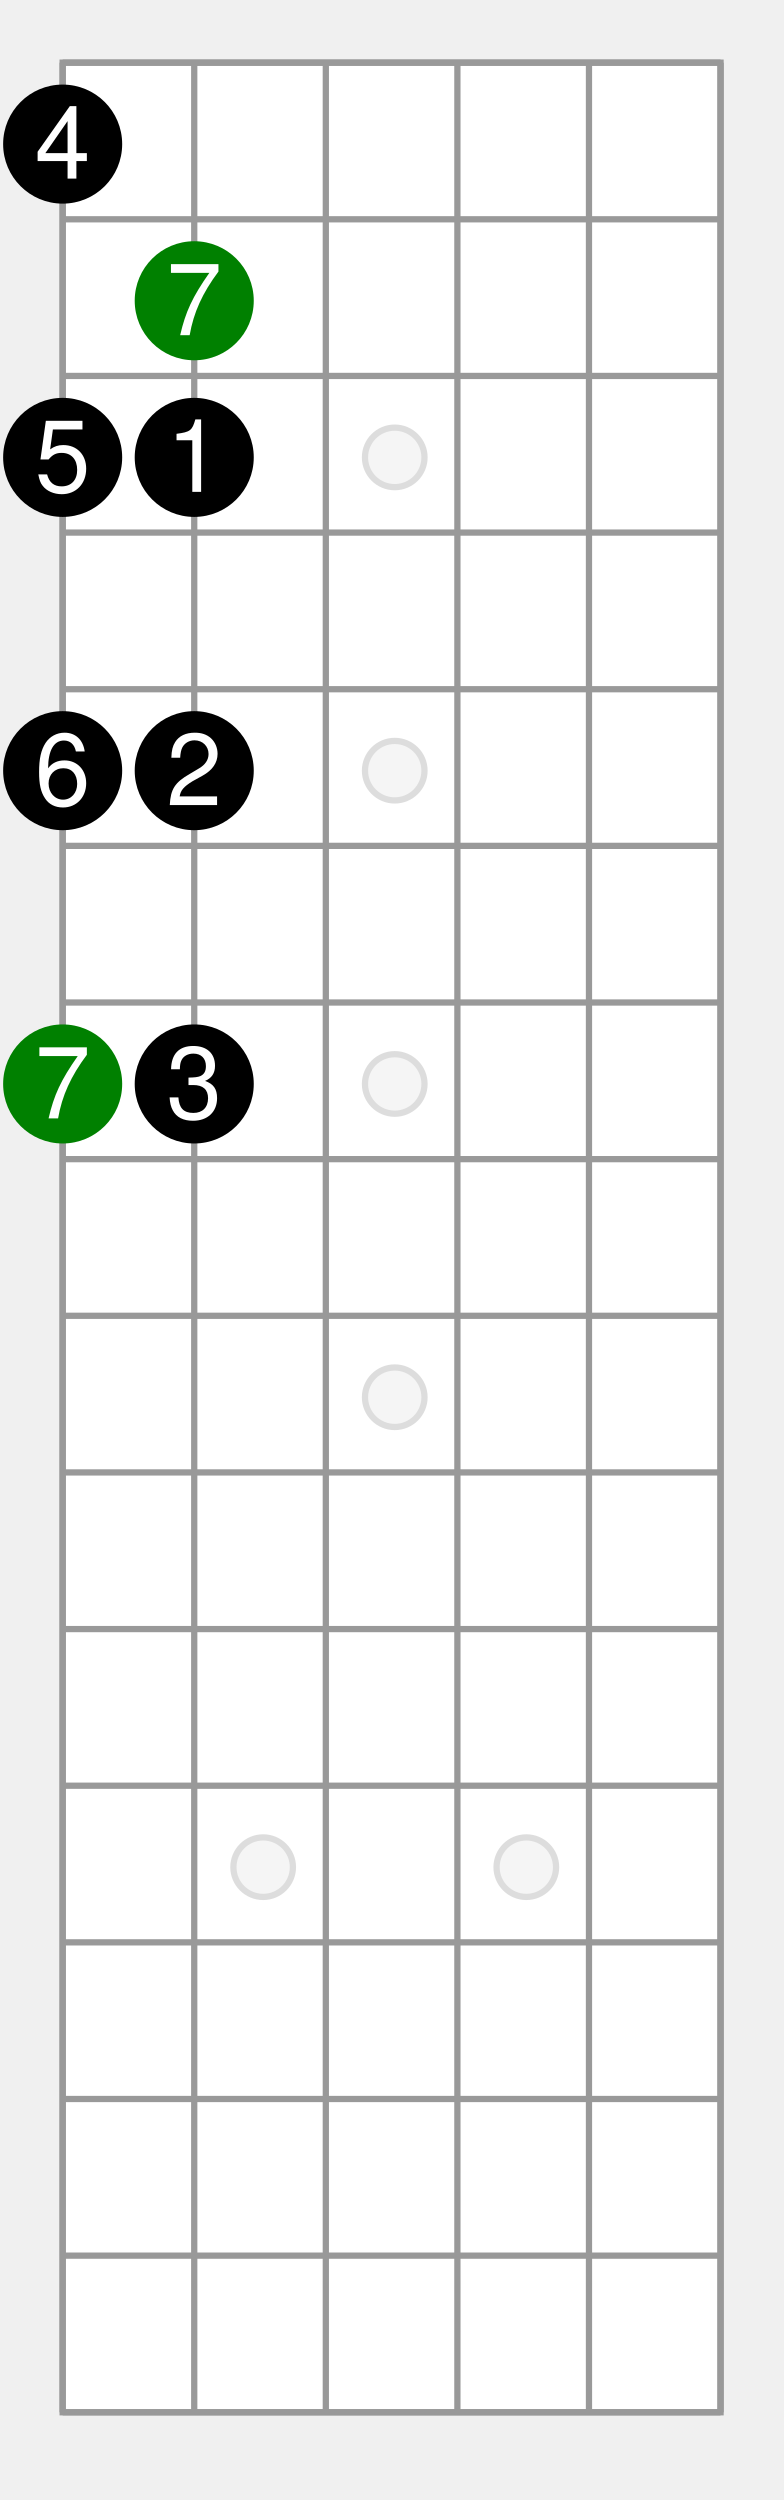
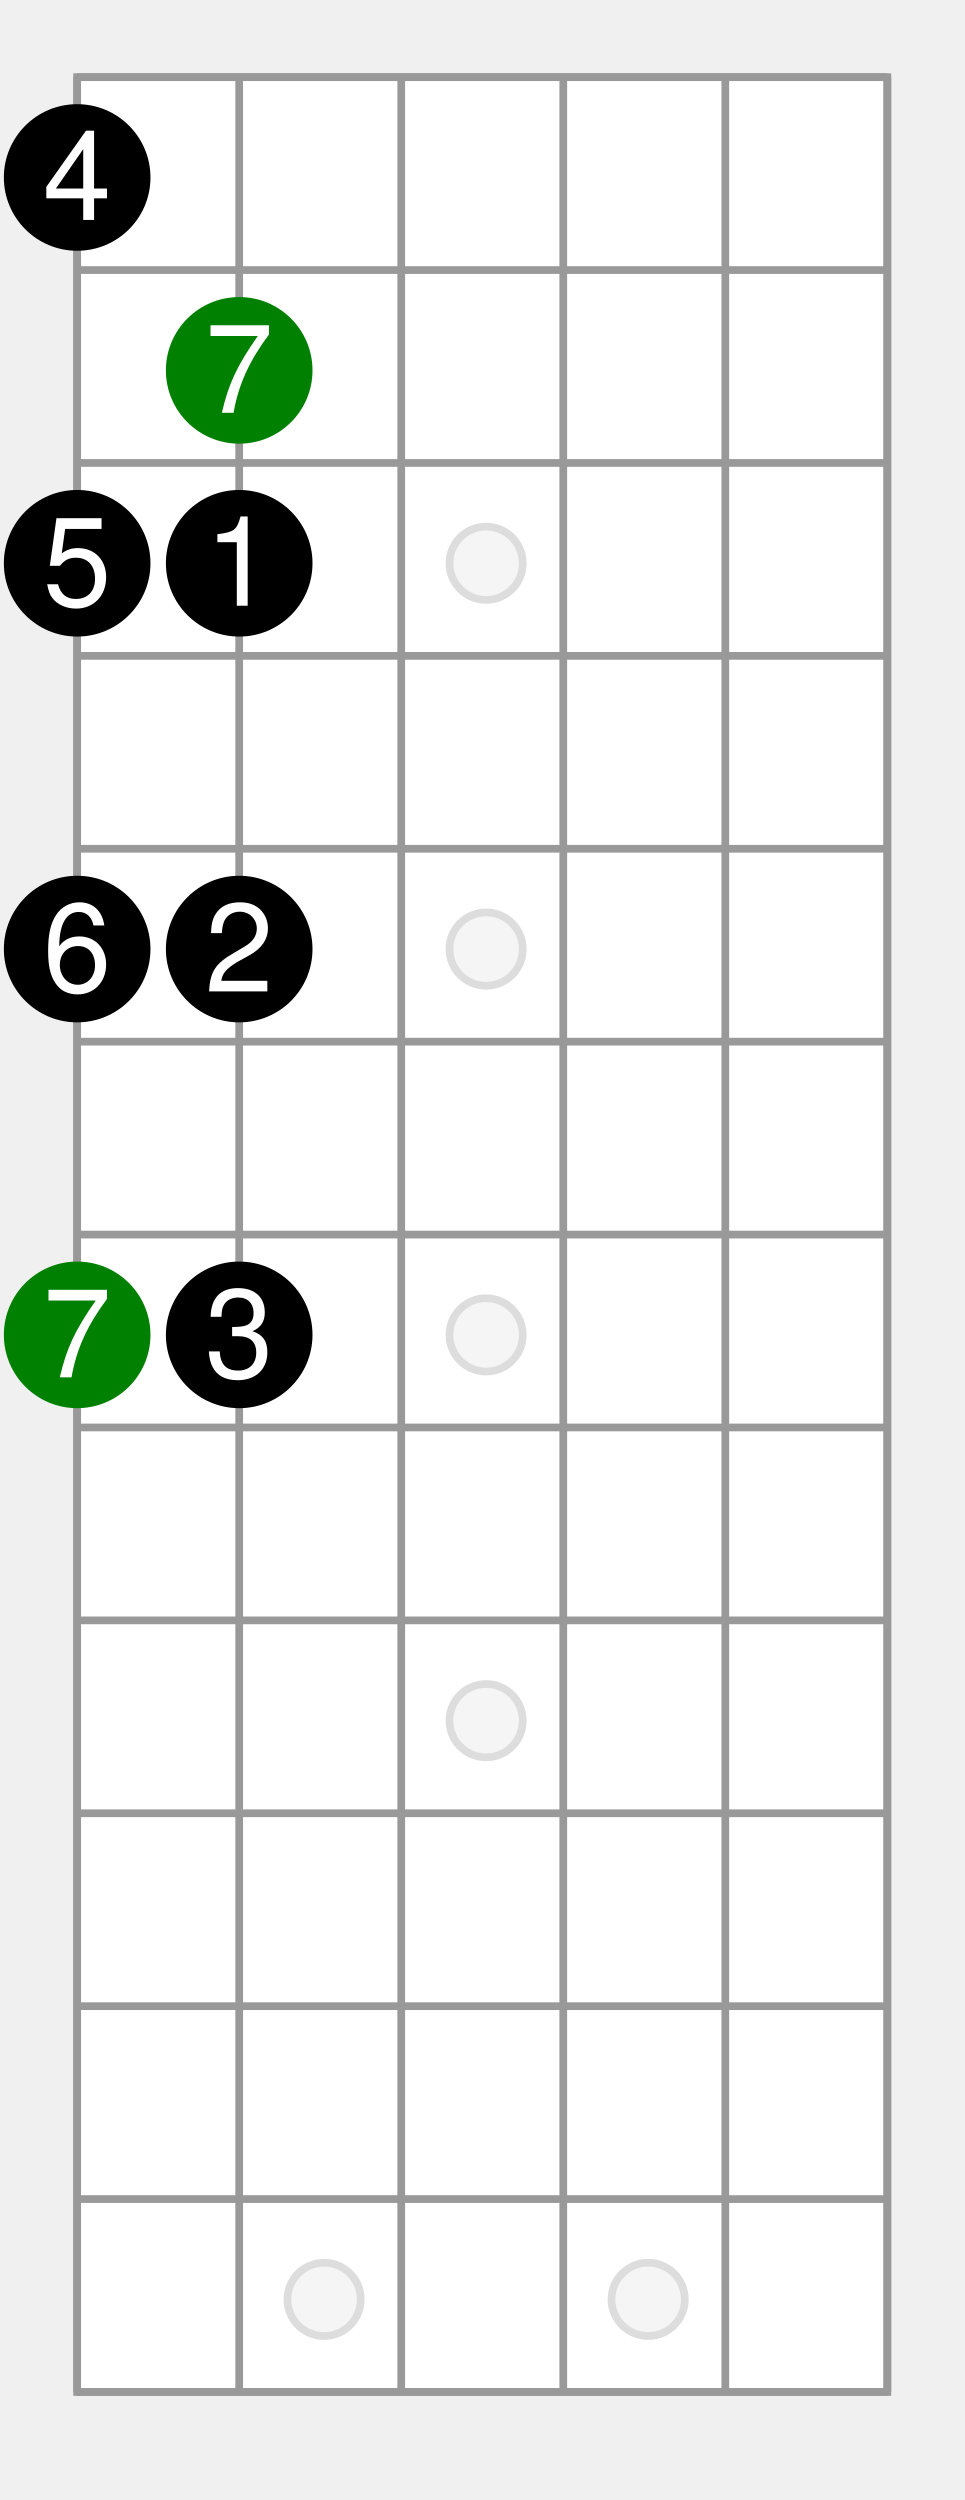
- <svg xmlns="http://www.w3.org/2000/svg" id="diagram-new" class="fbd-diagram" width="100%" viewBox="0 0 125 399" preserveAspectRatio="xMidYMid meet" font-size="16px" data-fbd="{&quot;numStrings&quot;:6,&quot;numFrets&quot;:15,&quot;inlays&quot;:[3,5,7,9,&quot;12:double&quot;],&quot;grid&quot;:[[null],[null,{&quot;dot&quot;:true,&quot;label&quot;:&quot;4&quot;}],[null,&quot;&quot;,{&quot;dot&quot;:true,&quot;class&quot;:&quot;fbd-note-root&quot;,&quot;label&quot;:&quot;7&quot;}],[null,{&quot;dot&quot;:true,&quot;label&quot;:&quot;5&quot;},{&quot;dot&quot;:true,&quot;label&quot;:&quot;1&quot;},null,null,null,null,null],[null,&quot;&quot;,null,null,null,null,null,null],[null,{&quot;dot&quot;:true,&quot;label&quot;:&quot;6&quot;},{&quot;dot&quot;:true,&quot;label&quot;:&quot;2&quot;},null,null,null,null,null],[null,&quot;&quot;,null,null,null,null,null,null],[null,{&quot;dot&quot;:true,&quot;class&quot;:&quot;fbd-note-root&quot;,&quot;label&quot;:&quot;7&quot;},{&quot;dot&quot;:true,&quot;label&quot;:&quot;3&quot;},null,null,null,null,null]]}">
+ <svg xmlns="http://www.w3.org/2000/svg" id="diagram-new" class="fbd-diagram" width="100%" viewBox="0 0 125 324" preserveAspectRatio="xMidYMid meet" font-size="16px" data-fbd="{&quot;numStrings&quot;:6,&quot;numFrets&quot;:12,&quot;inlays&quot;:[3,5,7,9,&quot;12:double&quot;],&quot;grid&quot;:[[null],[null,{&quot;dot&quot;:true,&quot;label&quot;:&quot;4&quot;}],[null,&quot;&quot;,{&quot;dot&quot;:true,&quot;class&quot;:&quot;fbd-note-root&quot;,&quot;label&quot;:&quot;7&quot;}],[null,{&quot;dot&quot;:true,&quot;label&quot;:&quot;5&quot;},{&quot;dot&quot;:true,&quot;label&quot;:&quot;1&quot;},null,null,null,null,null],[null,&quot;&quot;,null,null,null,null,null,null],[null,{&quot;dot&quot;:true,&quot;label&quot;:&quot;6&quot;},{&quot;dot&quot;:true,&quot;label&quot;:&quot;2&quot;},null,null,null,null,null],[null,&quot;&quot;,null,null,null,null,null,null],[null,{&quot;dot&quot;:true,&quot;class&quot;:&quot;fbd-note-root&quot;,&quot;label&quot;:&quot;7&quot;},{&quot;dot&quot;:true,&quot;label&quot;:&quot;3&quot;},null,null,null,null,null]]}">
  <style type="text/css">/*  */
 .fbd-grid { stroke: #999; } .fbd-grid-background { fill: #fff; } .fbd-diagram { font-family: "Helvetica Neue",Helvetica,Arial,sans-serif; font-weight: 500; } .fbd-inlays { fill: #f5f5f5; stroke: #ddd; } .fbd-positions text { fill: #333; text-anchor: middle; } .fbd-positions circle + text { fill: #fff; } .fbd-dots { fill: #000; stroke: none; } .fbd-note-footer { font-size: 75%; text-anchor: middle; fill: #000; } .fbd-note-root circle { fill: green; } .fbd-note-optional circle { fill: #fff; stroke: #999; stroke-dasharray: 5,2; } .fbd-note-optional circle + text { fill: #666; } .fbd-note-chromatic circle { fill: #fcc; } .fbd-note-chromatic circle + text { fill: #000; }
/*  */
</style>
  <g class="fbd-grid">
-     <rect class="fbd-grid-background" x="10" y="10" width="105" height="375" />
-     <path class="fbd-frets" d=" M10 10 h105 M10 35 h105 M10 60 h105 M10 85 h105 M10 110 h105 M10 135 h105 M10 160 h105 M10 185 h105 M10 210 h105 M10 235 h105 M10 260 h105 M10 285 h105 M10 310 h105 M10 335 h105 M10 360 h105 M10 385 h105" />
-     <path class="fbd-strings" d=" M10 10 v375 M31 10 v375 M52 10 v375 M73 10 v375 M94 10 v375 M115 10 v375" />
+     <rect class="fbd-grid-background" x="10" y="10" width="105" height="300" />
+     <path class="fbd-frets" d=" M10 10 h105 M10 35 h105 M10 60 h105 M10 85 h105 M10 110 h105 M10 135 h105 M10 160 h105 M10 185 h105 M10 210 h105 M10 235 h105 M10 260 h105 M10 285 h105 M10 310 h105" />
+     <path class="fbd-strings" d=" M10 10 v300 M31 10 v300 M52 10 v300 M73 10 v300 M94 10 v300 M115 10 v300" />
  </g>
  <g class="fbd-inlays">
    <circle cx="63" cy="73" r="4.75" />
    <circle cx="63" cy="123" r="4.75" />
    <circle cx="63" cy="173" r="4.75" />
    <circle cx="63" cy="223" r="4.75" />
    <circle cx="42" cy="298" r="4.75" />
    <circle cx="84" cy="298" r="4.75" />
  </g>
  <g class="fbd-positions">
    <g class="fbd-pos-1-1">
      <circle cx="10" cy="23" r="9.5" />
      <text x="10" y="28.5">4</text>
    </g>
    <g class="fbd-pos-2-2 fbd-note-root">
      <circle cx="31" cy="48" r="9.5" />
      <text x="31" y="53.5">7</text>
    </g>
    <g class="fbd-pos-1-3">
      <circle cx="10" cy="73" r="9.5" />
      <text x="10" y="78.5">5</text>
    </g>
    <g class="fbd-pos-2-3">
      <circle cx="31" cy="73" r="9.5" />
      <text x="31" y="78.5">1</text>
    </g>
    <g class="fbd-pos-1-5">
      <circle cx="10" cy="123" r="9.5" />
      <text x="10" y="128.5">6</text>
    </g>
    <g class="fbd-pos-2-5">
      <circle cx="31" cy="123" r="9.5" />
      <text x="31" y="128.5">2</text>
    </g>
    <g class="fbd-pos-1-7 fbd-note-root">
      <circle cx="10" cy="173" r="9.5" />
      <text x="10" y="178.5">7</text>
    </g>
    <g class="fbd-pos-2-7">
      <circle cx="31" cy="173" r="9.5" />
      <text x="31" y="178.5">3</text>
    </g>
  </g>
</svg>
